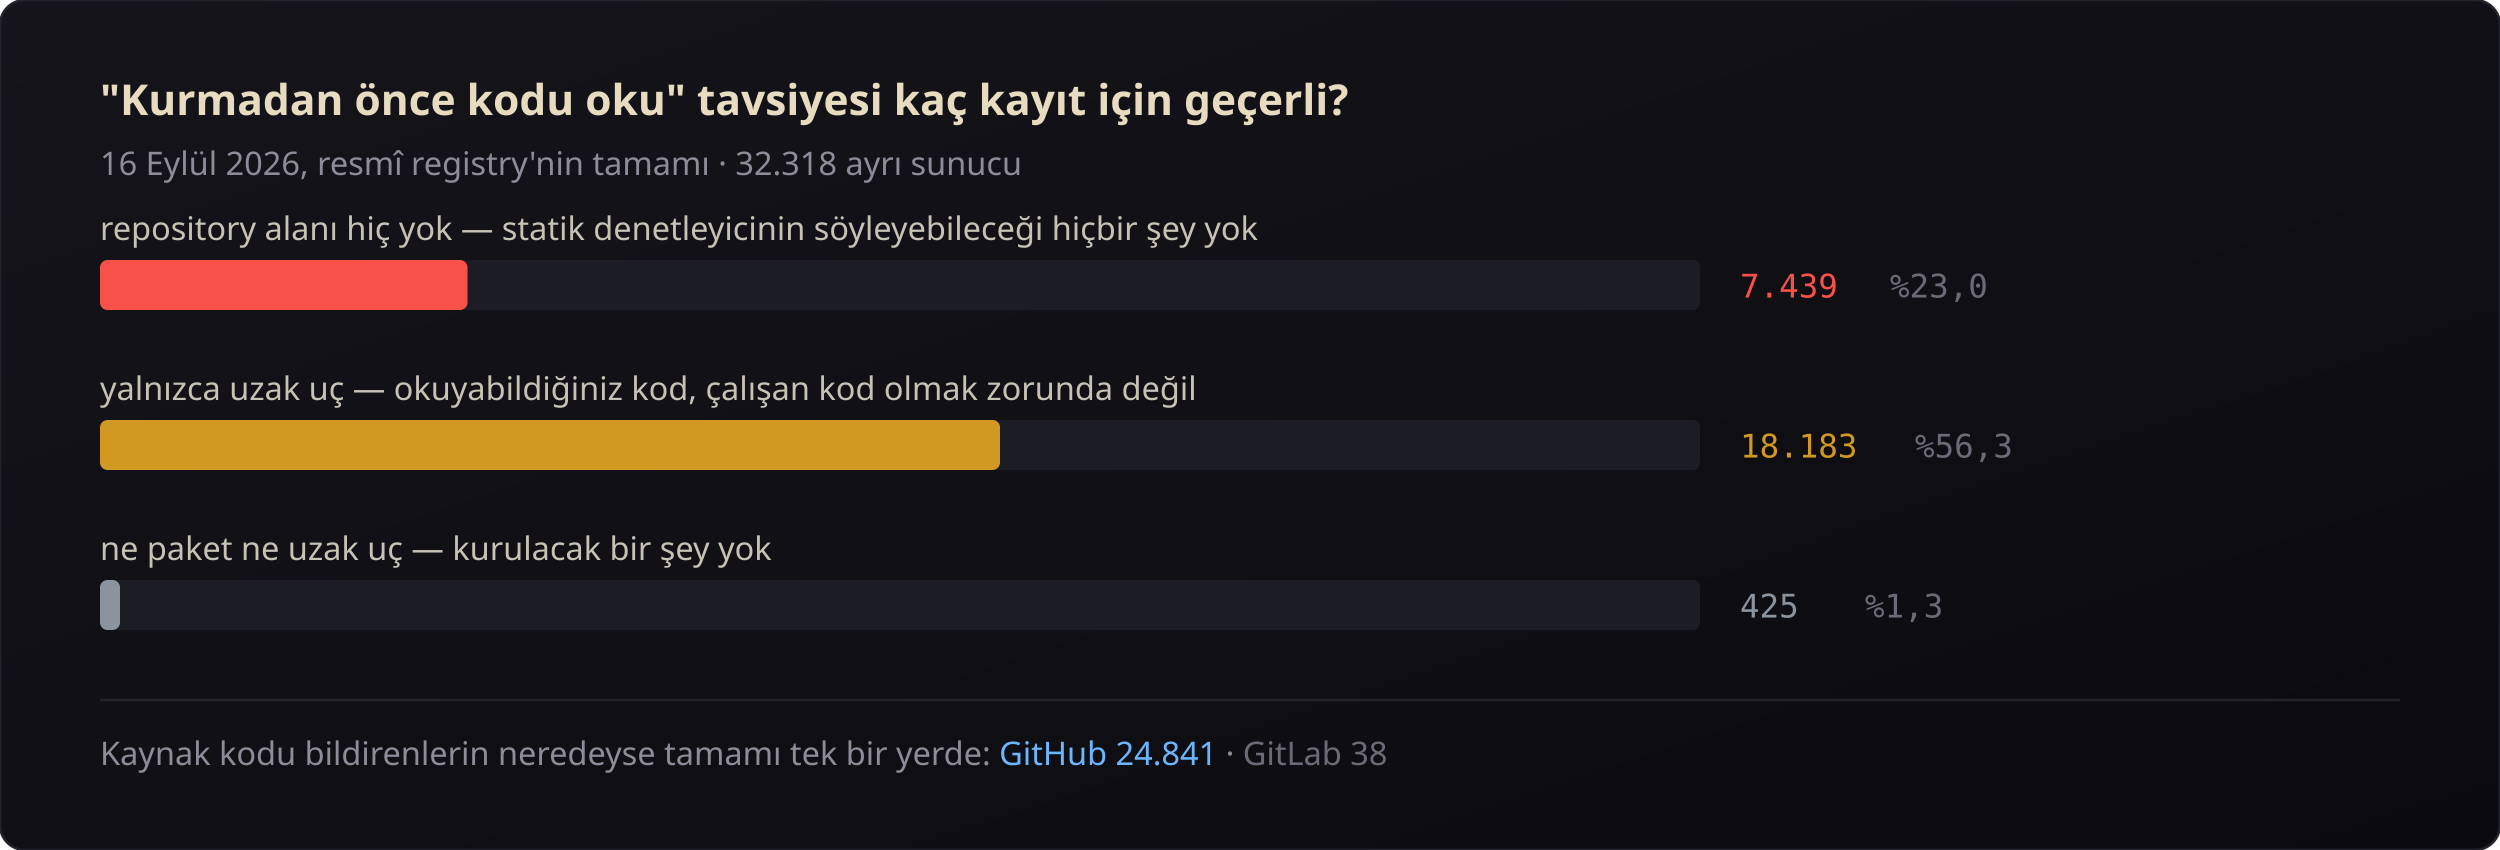
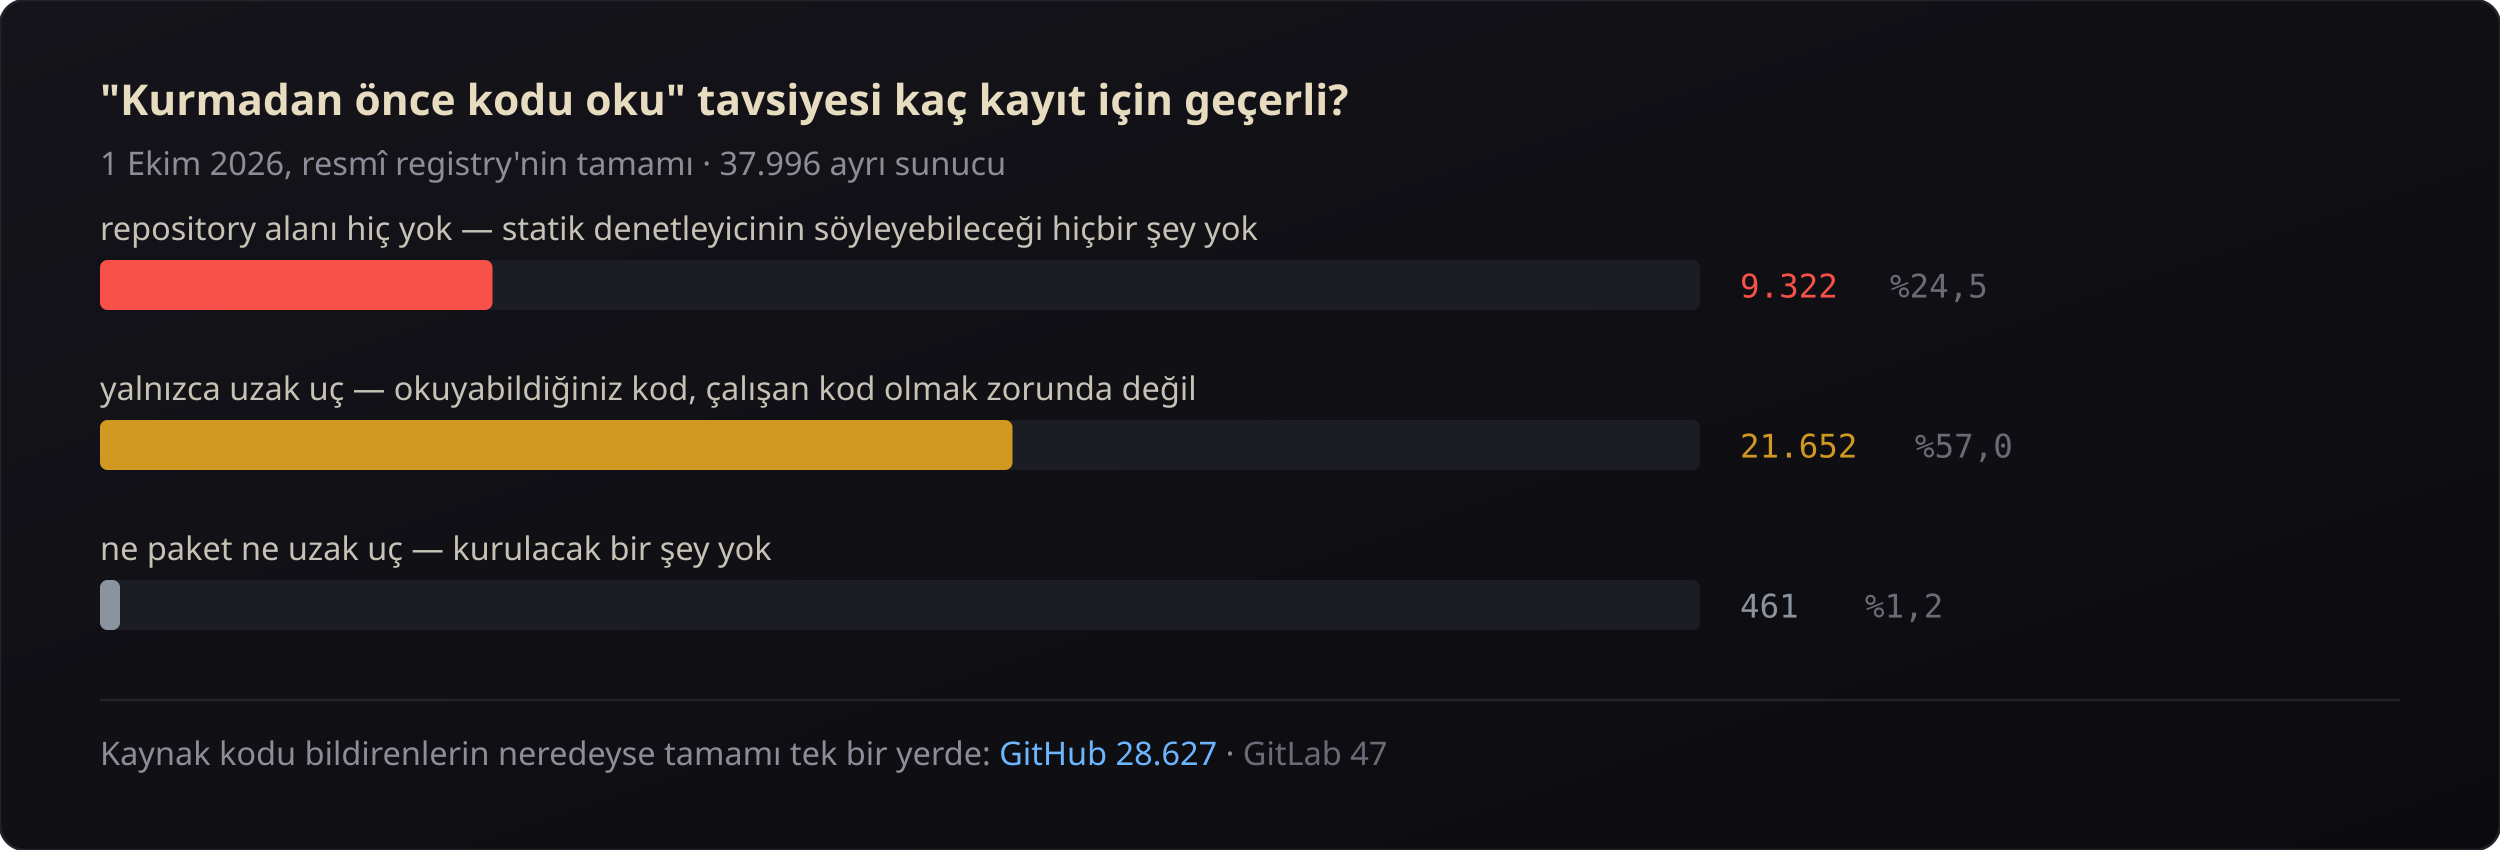
- <svg xmlns="http://www.w3.org/2000/svg" viewBox="0 0 1000 340" width="1000" height="340" role="img" aria-label="Registry'nin dortte birinin okunacak kodu yok: 32.318 sunucunun 7.439'unda repository alani hic yok (yuzde 23), 18.183'u yalnizca uzak uc sunuyor (yuzde 56,3), 425'i ne paket ne uzak uc bildiriyor (yuzde 1,3). Kaynak kodu olanlarin 24.841'i GitHub'da, 38'i GitLab'de.">
+ <svg xmlns="http://www.w3.org/2000/svg" viewBox="0 0 1000 340" width="1000" height="340" role="img" aria-label="Registry'nin dortte birinin okunacak kodu yok: 37.996 sunucunun 9.322'unda repository alani hic yok (yuzde 24,5), 21.652'u yalnizca uzak uc sunuyor (yuzde 57), 461'i ne paket ne uzak uc bildiriyor (yuzde 1,2). Kaynak kodu olanlarin 28.627'i GitHub'da, 47'i GitLab'de.">
  <defs>
    <linearGradient id="bg2" x1="0%" y1="0%" x2="100%" y2="100%">
      <stop offset="0%" stop-color="#14141a" />
      <stop offset="100%" stop-color="#0b0b0f" />
    </linearGradient>
  </defs>
  <rect width="1000" height="340" rx="10" fill="url(#bg2)" stroke="#23232b" />
  <text x="40" y="46" font-family="'Segoe UI', Verdana, sans-serif" font-weight="600" font-size="17" fill="#e7dcc0">"Kurmadan önce kodu oku" tavsiyesi kaç kayıt için geçerli?</text>
-   <text x="40" y="70" font-family="'Segoe UI', Verdana, sans-serif" font-size="13" fill="#8d8d99">16 Eylül 2026, resmî registry'nin tamamı · 32.318 ayrı sunucu</text>
+   <text x="40" y="70" font-family="'Segoe UI', Verdana, sans-serif" font-size="13" fill="#8d8d99">1 Ekim 2026, resmî registry'nin tamamı · 37.996 ayrı sunucu</text>
  <g font-family="'Cascadia Code','Consolas',monospace" font-size="13">
    <g transform="translate(40,104)">
      <text x="0" y="-8" font-family="'Segoe UI', Verdana, sans-serif" font-size="13" fill="#c7c2b6">repository alanı hiç yok — statik denetleyicinin söyleyebileceği hiçbir şey yok</text>
      <rect x="0" y="0" width="640" height="20" rx="3" fill="#1c1c24" />
-       <rect x="0" y="0" width="147" height="20" rx="3" fill="#f85149" />
-       <text x="656" y="15" fill="#f85149">7.439</text>
-       <text x="716" y="15" fill="#6b6b77">%23,0</text>
+       <rect x="0" y="0" width="157" height="20" rx="3" fill="#f85149" />
+       <text x="656" y="15" fill="#f85149">9.322</text>
+       <text x="716" y="15" fill="#6b6b77">%24,5</text>
    </g>
    <g transform="translate(40,168)">
      <text x="0" y="-8" font-family="'Segoe UI', Verdana, sans-serif" font-size="13" fill="#c7c2b6">yalnızca uzak uç — okuyabildiğiniz kod, çalışan kod olmak zorunda değil</text>
      <rect x="0" y="0" width="640" height="20" rx="3" fill="#1c1c24" />
-       <rect x="0" y="0" width="360" height="20" rx="3" fill="#d29922" />
-       <text x="656" y="15" fill="#d29922">18.183</text>
-       <text x="726" y="15" fill="#6b6b77">%56,3</text>
+       <rect x="0" y="0" width="365" height="20" rx="3" fill="#d29922" />
+       <text x="656" y="15" fill="#d29922">21.652</text>
+       <text x="726" y="15" fill="#6b6b77">%57,0</text>
    </g>
    <g transform="translate(40,232)">
      <text x="0" y="-8" font-family="'Segoe UI', Verdana, sans-serif" font-size="13" fill="#c7c2b6">ne paket ne uzak uç — kurulacak bir şey yok</text>
      <rect x="0" y="0" width="640" height="20" rx="3" fill="#1c1c24" />
      <rect x="0" y="0" width="8" height="20" rx="3" fill="#8b949e" />
-       <text x="656" y="15" fill="#8b949e">425</text>
-       <text x="706" y="15" fill="#6b6b77">%1,3</text>
+       <text x="656" y="15" fill="#8b949e">461</text>
+       <text x="706" y="15" fill="#6b6b77">%1,2</text>
    </g>
  </g>
  <line x1="40" y1="280" x2="960" y2="280" stroke="#23232b" />
-   <text x="40" y="306" font-family="'Segoe UI', Verdana, sans-serif" font-size="13" fill="#8d8d99">Kaynak kodu bildirenlerin neredeyse tamamı tek bir yerde: <tspan fill="#6cb6ff">GitHub 24.841</tspan> · <tspan fill="#6b6b77">GitLab 38</tspan>
+   <text x="40" y="306" font-family="'Segoe UI', Verdana, sans-serif" font-size="13" fill="#8d8d99">Kaynak kodu bildirenlerin neredeyse tamamı tek bir yerde: <tspan fill="#6cb6ff">GitHub 28.627</tspan> · <tspan fill="#6b6b77">GitLab 47</tspan>
  </text>
</svg>
